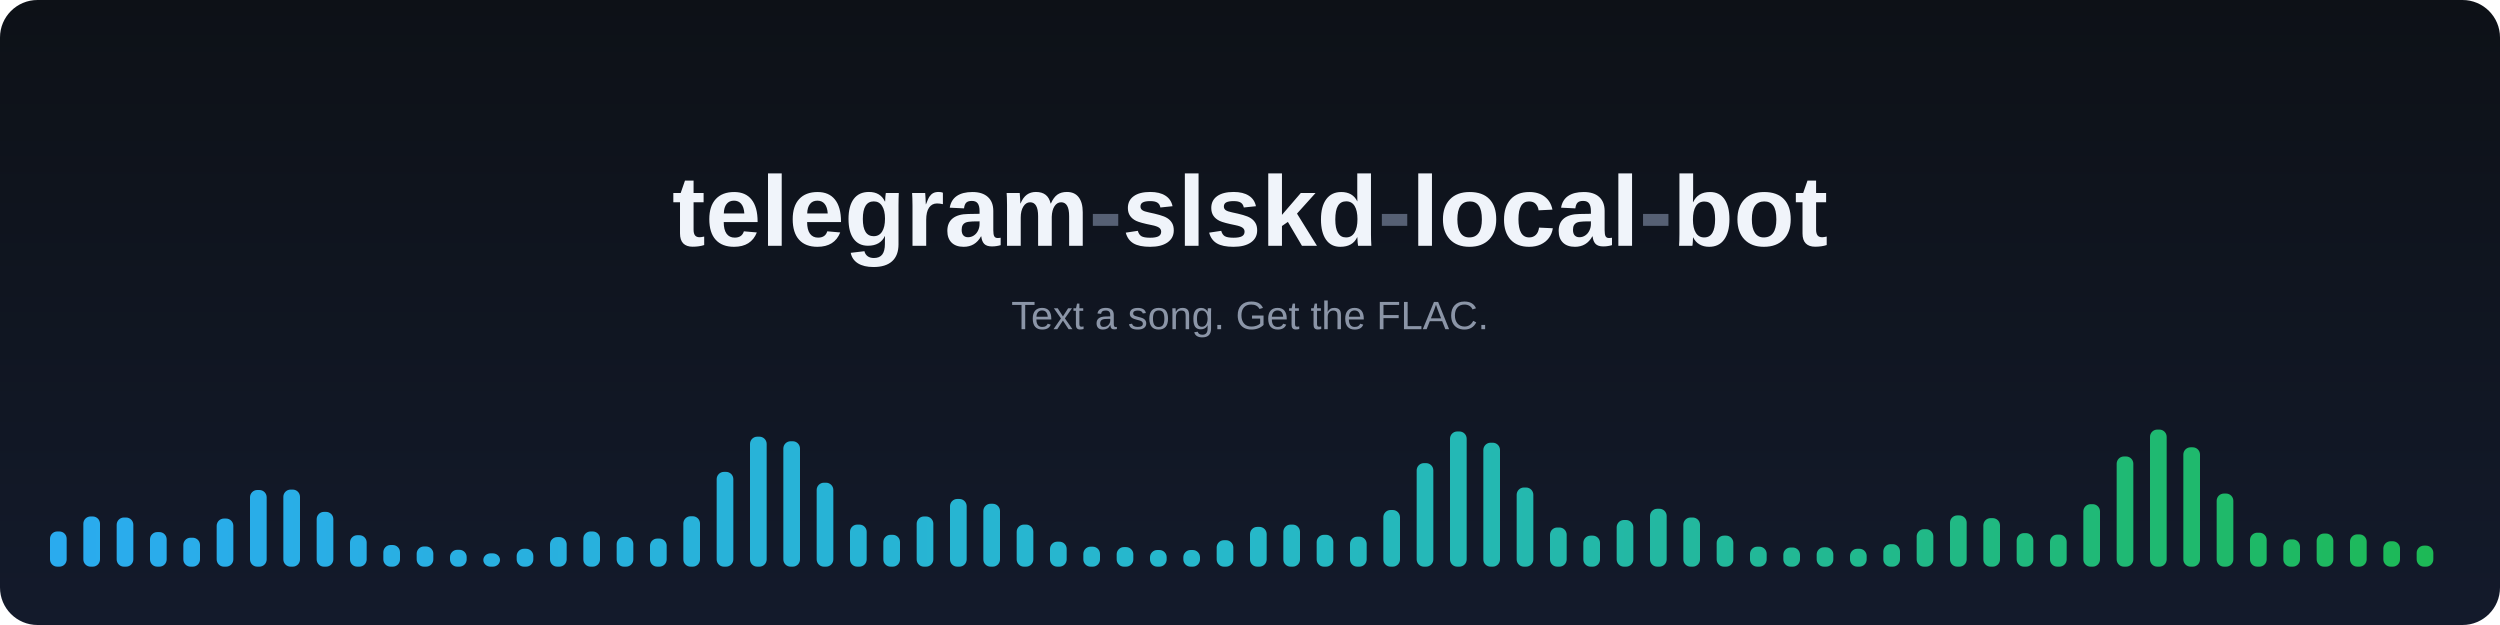
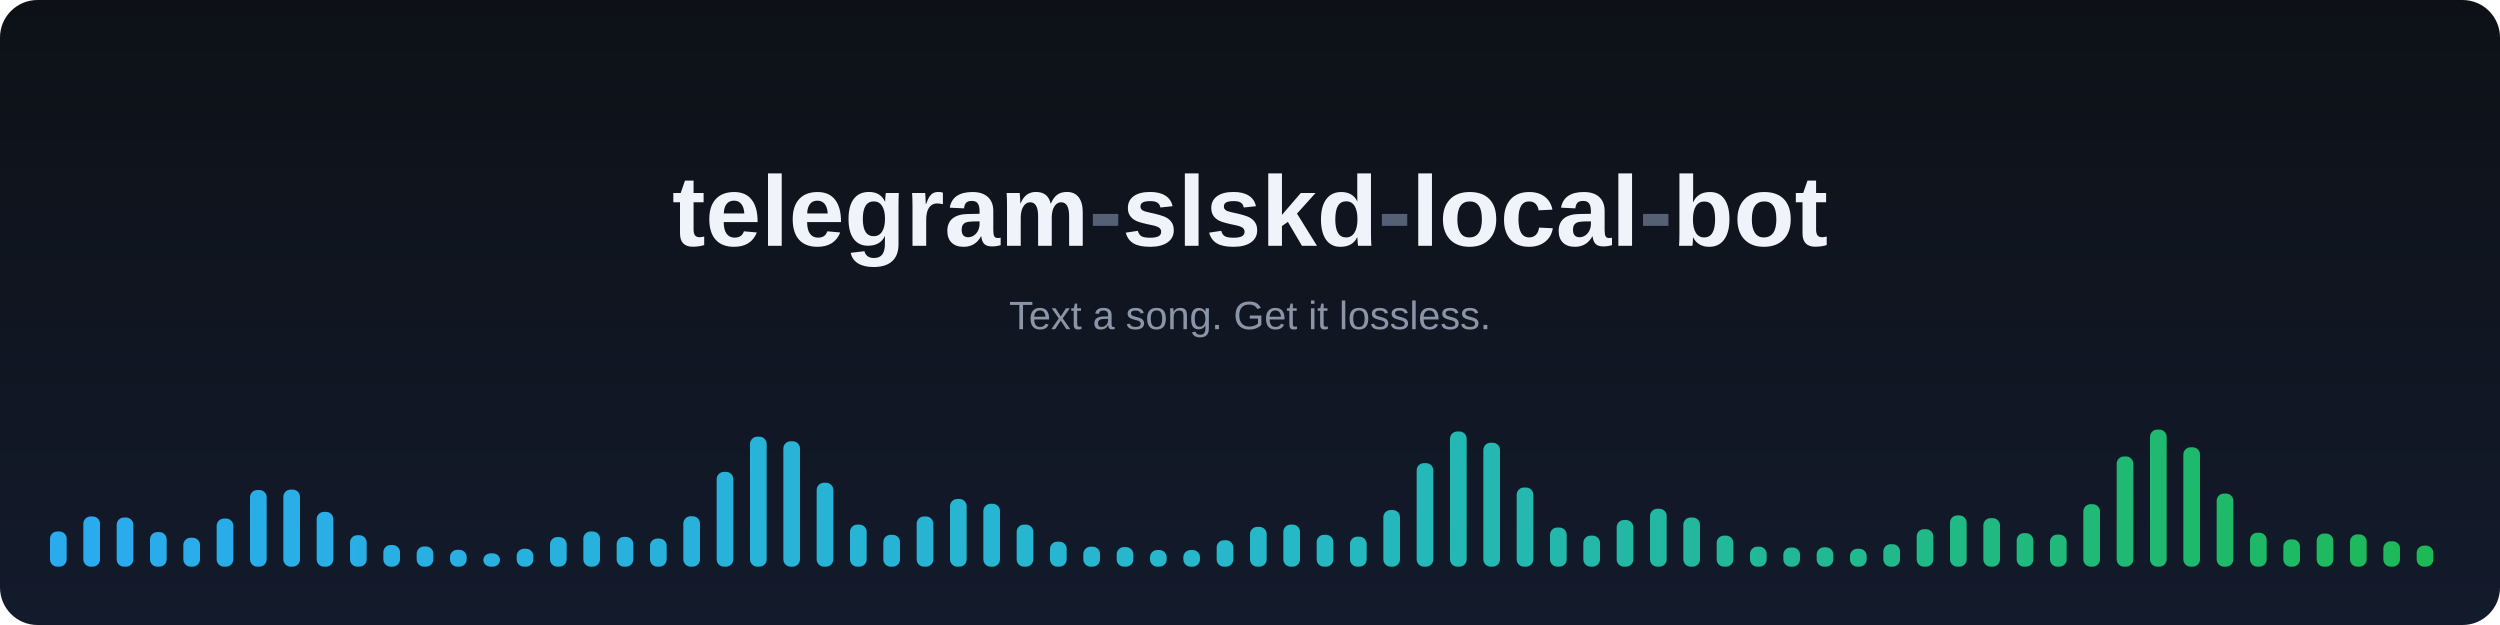
<svg xmlns="http://www.w3.org/2000/svg" width="1200" height="300" viewBox="0 0 1200 300" role="img" aria-label="telegram-slskd-local-bot">
  <defs>
    <linearGradient id="abg" x1="0" y1="0" x2="0" y2="1">
      <stop offset="0" stop-color="#0D1117" />
      <stop offset="1" stop-color="#131A2B" />
    </linearGradient>
    <linearGradient id="awave" x1="24" y1="0" x2="1176" y2="0" gradientUnits="userSpaceOnUse">
      <stop offset="0" stop-color="#2AABEE" />
      <stop offset="0.5" stop-color="#26B8C9" />
      <stop offset="1" stop-color="#1DB954" />
    </linearGradient>
  </defs>
  <rect width="1200" height="300" rx="18" fill="url(#abg)" />
  <text x="600" y="118" text-anchor="middle" font-family="-apple-system, 'Segoe UI', 'Helvetica Neue', Arial, sans-serif" font-size="48" font-weight="700" fill="#F0F4FA">telegram<tspan fill="#566074">-</tspan>slskd<tspan fill="#566074">-</tspan>local<tspan fill="#566074">-</tspan>bot</text>
-   <text x="600" y="158" text-anchor="middle" font-family="-apple-system, 'Segoe UI', 'Helvetica Neue', Arial, sans-serif" font-size="19" fill="#8B95A7">Text a song. Get the FLAC.</text>
+   <text x="600" y="158" text-anchor="middle" font-family="-apple-system, 'Segoe UI', 'Helvetica Neue', Arial, sans-serif" font-size="19" fill="#8B95A7">Text a song. Get it lossless.</text>
  <g fill="url(#awave)">
    <rect x="24.0" y="255.1" width="8.0" height="16.9" rx="3.5" />
    <rect x="40.0" y="247.9" width="8.0" height="24.1" rx="3.5" />
    <rect x="56.0" y="248.4" width="8.0" height="23.6" rx="3.5" />
    <rect x="72.0" y="255.4" width="8.0" height="16.6" rx="3.5" />
    <rect x="88.0" y="258.1" width="8.0" height="13.9" rx="3.5" />
    <rect x="104.0" y="248.9" width="8.0" height="23.1" rx="3.5" />
    <rect x="120.0" y="235.2" width="8.0" height="36.8" rx="3.5" />
    <rect x="136.0" y="235.0" width="8.0" height="37.0" rx="3.5" />
    <rect x="152.0" y="245.7" width="8.0" height="26.3" rx="3.5" />
    <rect x="168.0" y="256.9" width="8.0" height="15.1" rx="3.5" />
    <rect x="184.0" y="261.6" width="8.0" height="10.4" rx="3.5" />
    <rect x="200.0" y="262.3" width="8.0" height="9.7" rx="3.5" />
    <rect x="216.0" y="263.9" width="8.0" height="8.1" rx="3.5" />
    <rect x="232.0" y="265.6" width="8.0" height="6.4" rx="3.5" />
    <rect x="248.0" y="263.4" width="8.0" height="8.6" rx="3.5" />
    <rect x="264.0" y="257.8" width="8.0" height="14.2" rx="3.5" />
    <rect x="280.0" y="255.1" width="8.0" height="16.9" rx="3.5" />
    <rect x="296.0" y="257.7" width="8.0" height="14.3" rx="3.5" />
    <rect x="312.0" y="258.5" width="8.0" height="13.5" rx="3.5" />
    <rect x="328.0" y="247.8" width="8.0" height="24.2" rx="3.5" />
    <rect x="344.0" y="226.5" width="8.0" height="45.5" rx="3.5" />
    <rect x="360.0" y="209.6" width="8.0" height="62.4" rx="3.5" />
    <rect x="376.0" y="211.8" width="8.0" height="60.2" rx="3.5" />
    <rect x="392.0" y="231.7" width="8.0" height="40.3" rx="3.5" />
    <rect x="408.0" y="251.8" width="8.0" height="20.2" rx="3.5" />
    <rect x="424.0" y="256.7" width="8.0" height="15.3" rx="3.5" />
    <rect x="440.0" y="247.9" width="8.0" height="24.1" rx="3.5" />
    <rect x="456.0" y="239.5" width="8.0" height="32.5" rx="3.5" />
    <rect x="472.0" y="241.8" width="8.0" height="30.2" rx="3.5" />
    <rect x="488.0" y="251.8" width="8.0" height="20.2" rx="3.5" />
    <rect x="504.0" y="260.0" width="8.0" height="12.0" rx="3.5" />
    <rect x="520.0" y="262.4" width="8.0" height="9.6" rx="3.5" />
    <rect x="536.0" y="262.6" width="8.0" height="9.4" rx="3.5" />
    <rect x="552.0" y="264.0" width="8.0" height="8.0" rx="3.5" />
    <rect x="568.0" y="264.0" width="8.0" height="8.0" rx="3.5" />
    <rect x="584.0" y="259.3" width="8.0" height="12.7" rx="3.5" />
    <rect x="600.0" y="252.9" width="8.0" height="19.1" rx="3.5" />
    <rect x="616.0" y="251.8" width="8.0" height="20.2" rx="3.5" />
    <rect x="632.0" y="256.7" width="8.0" height="15.3" rx="3.5" />
    <rect x="648.0" y="257.6" width="8.0" height="14.4" rx="3.5" />
    <rect x="664.0" y="244.8" width="8.0" height="27.2" rx="3.5" />
    <rect x="680.0" y="222.3" width="8.0" height="49.7" rx="3.5" />
    <rect x="696.0" y="207.1" width="8.0" height="64.9" rx="3.5" />
    <rect x="712.0" y="212.5" width="8.0" height="59.5" rx="3.5" />
    <rect x="728.0" y="234.0" width="8.0" height="38.0" rx="3.5" />
    <rect x="744.0" y="253.2" width="8.0" height="18.8" rx="3.5" />
    <rect x="760.0" y="257.1" width="8.0" height="14.9" rx="3.5" />
    <rect x="776.0" y="249.6" width="8.0" height="22.4" rx="3.5" />
    <rect x="792.0" y="244.2" width="8.0" height="27.8" rx="3.5" />
    <rect x="808.0" y="248.4" width="8.0" height="23.6" rx="3.5" />
    <rect x="824.0" y="257.1" width="8.0" height="14.9" rx="3.5" />
    <rect x="840.0" y="262.4" width="8.0" height="9.6" rx="3.5" />
    <rect x="856.0" y="262.8" width="8.0" height="9.2" rx="3.5" />
    <rect x="872.0" y="262.7" width="8.0" height="9.3" rx="3.5" />
    <rect x="888.0" y="263.4" width="8.0" height="8.6" rx="3.5" />
    <rect x="904.0" y="261.2" width="8.0" height="10.8" rx="3.5" />
    <rect x="920.0" y="254.0" width="8.0" height="18.0" rx="3.5" />
    <rect x="936.0" y="247.4" width="8.0" height="24.6" rx="3.5" />
    <rect x="952.0" y="248.7" width="8.0" height="23.3" rx="3.5" />
    <rect x="968.0" y="255.9" width="8.0" height="16.1" rx="3.5" />
    <rect x="984.0" y="256.6" width="8.0" height="15.4" rx="3.5" />
    <rect x="1000.0" y="242.0" width="8.0" height="30.0" rx="3.5" />
    <rect x="1016.0" y="219.1" width="8.0" height="52.9" rx="3.5" />
    <rect x="1032.0" y="206.2" width="8.0" height="65.8" rx="3.5" />
    <rect x="1048.0" y="214.7" width="8.0" height="57.3" rx="3.5" />
    <rect x="1064.0" y="236.9" width="8.0" height="35.1" rx="3.5" />
    <rect x="1080.0" y="255.7" width="8.0" height="16.3" rx="3.5" />
    <rect x="1096.0" y="258.9" width="8.0" height="13.1" rx="3.5" />
    <rect x="1112.0" y="256.1" width="8.0" height="15.9" rx="3.5" />
    <rect x="1128.0" y="256.5" width="8.0" height="15.5" rx="3.5" />
    <rect x="1144.0" y="259.8" width="8.0" height="12.2" rx="3.5" />
    <rect x="1160.0" y="261.9" width="8.0" height="10.1" rx="3.5" />
  </g>
</svg>
